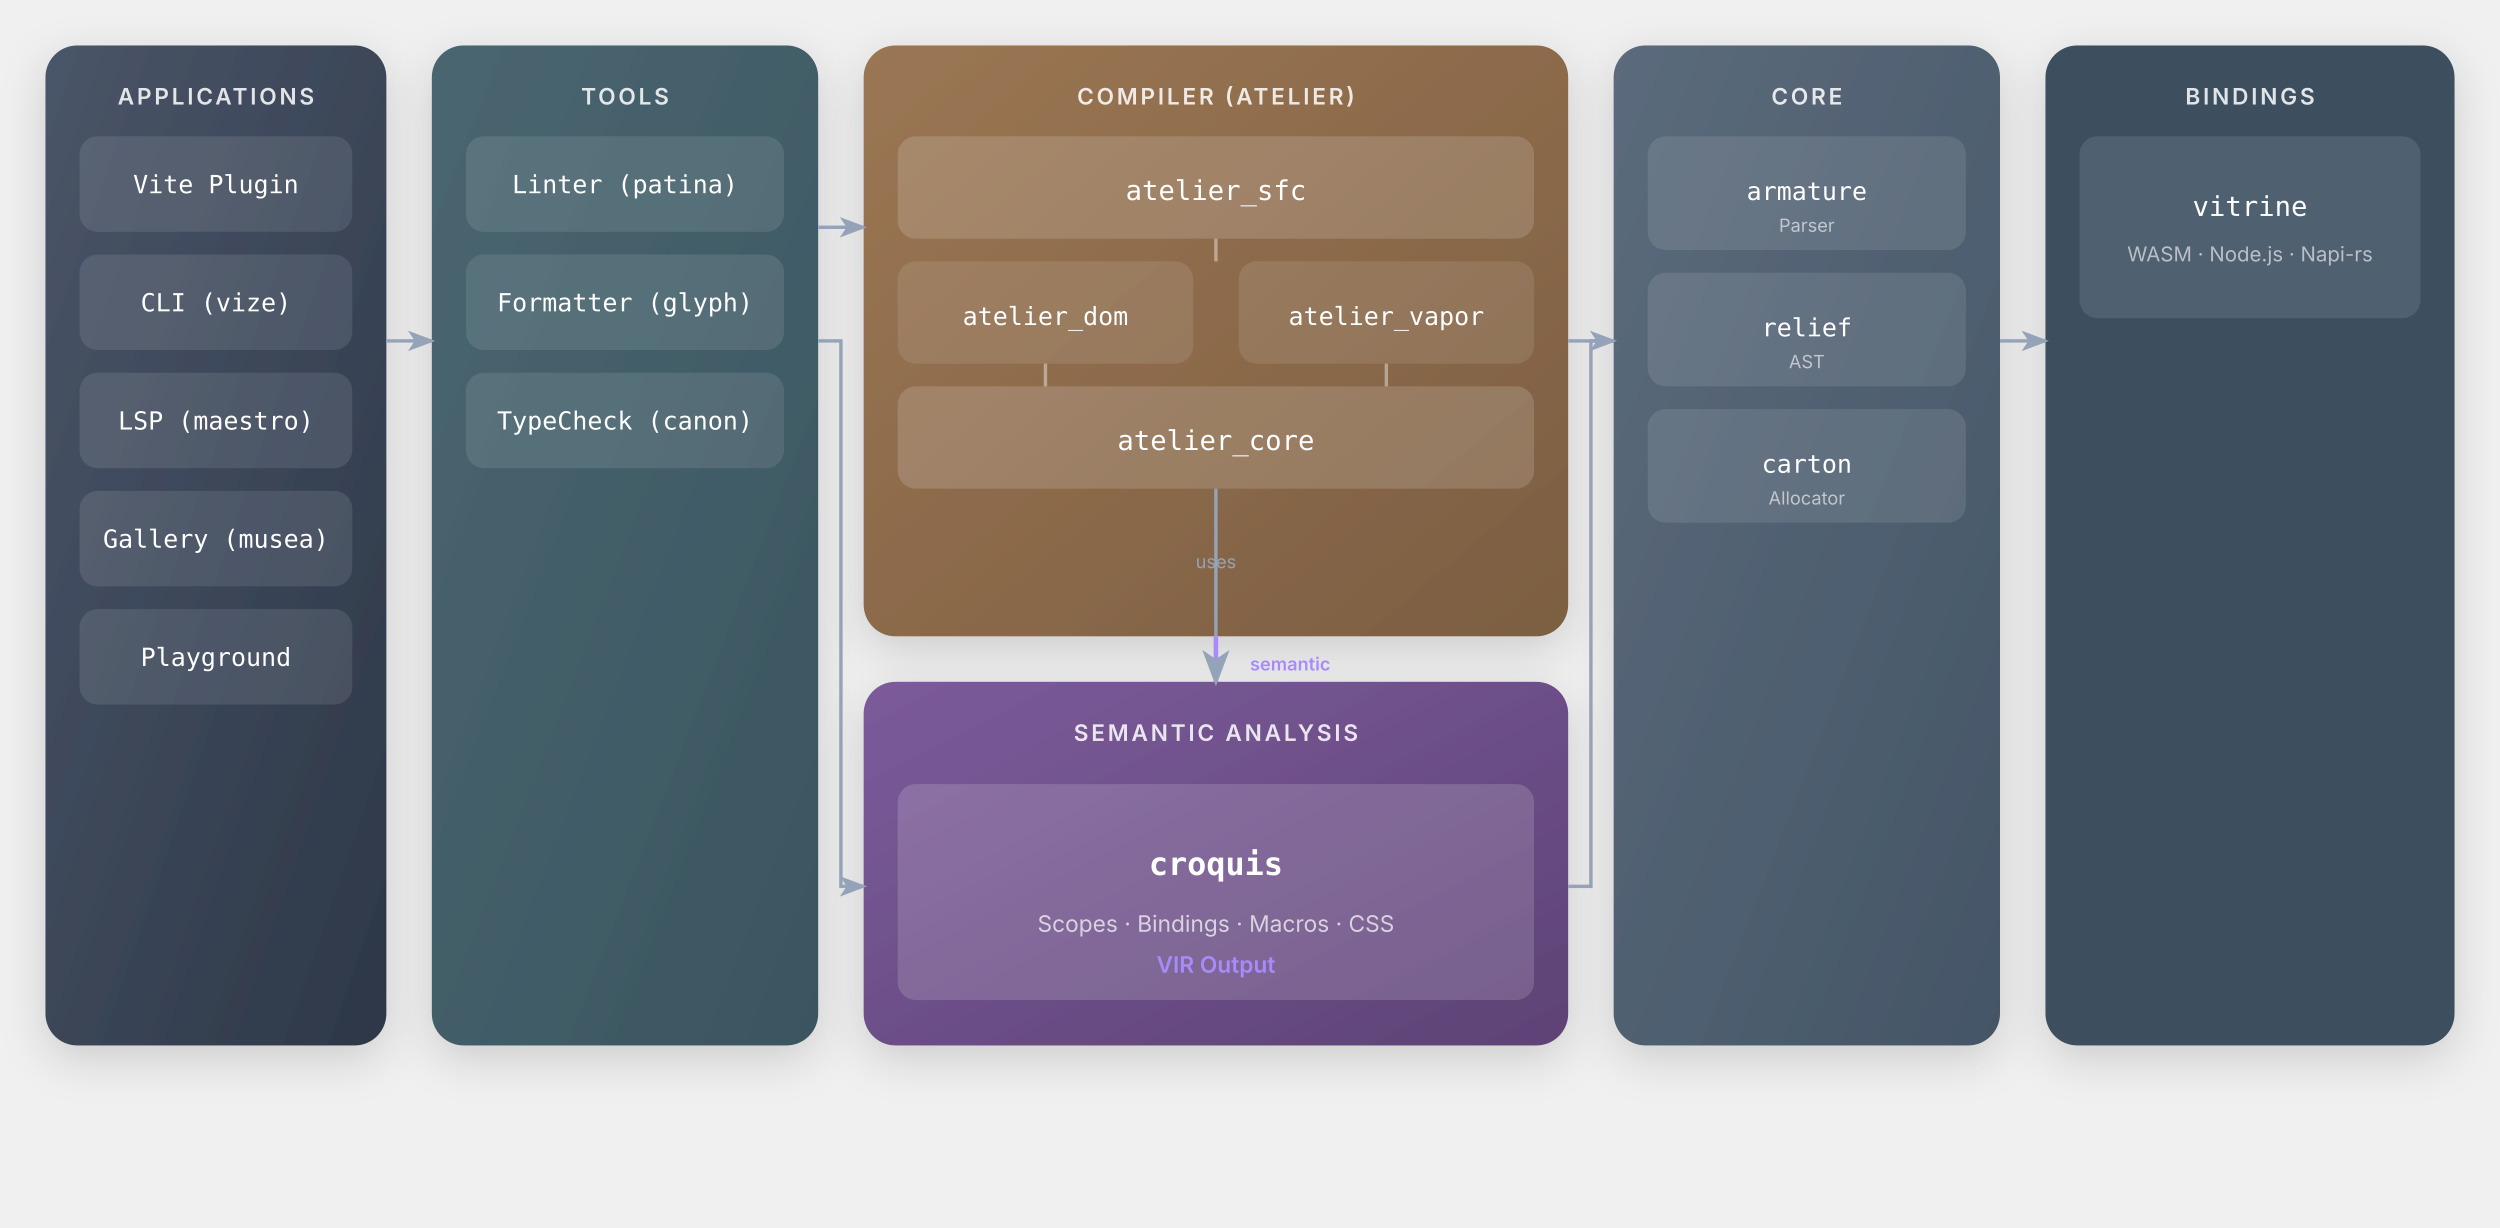
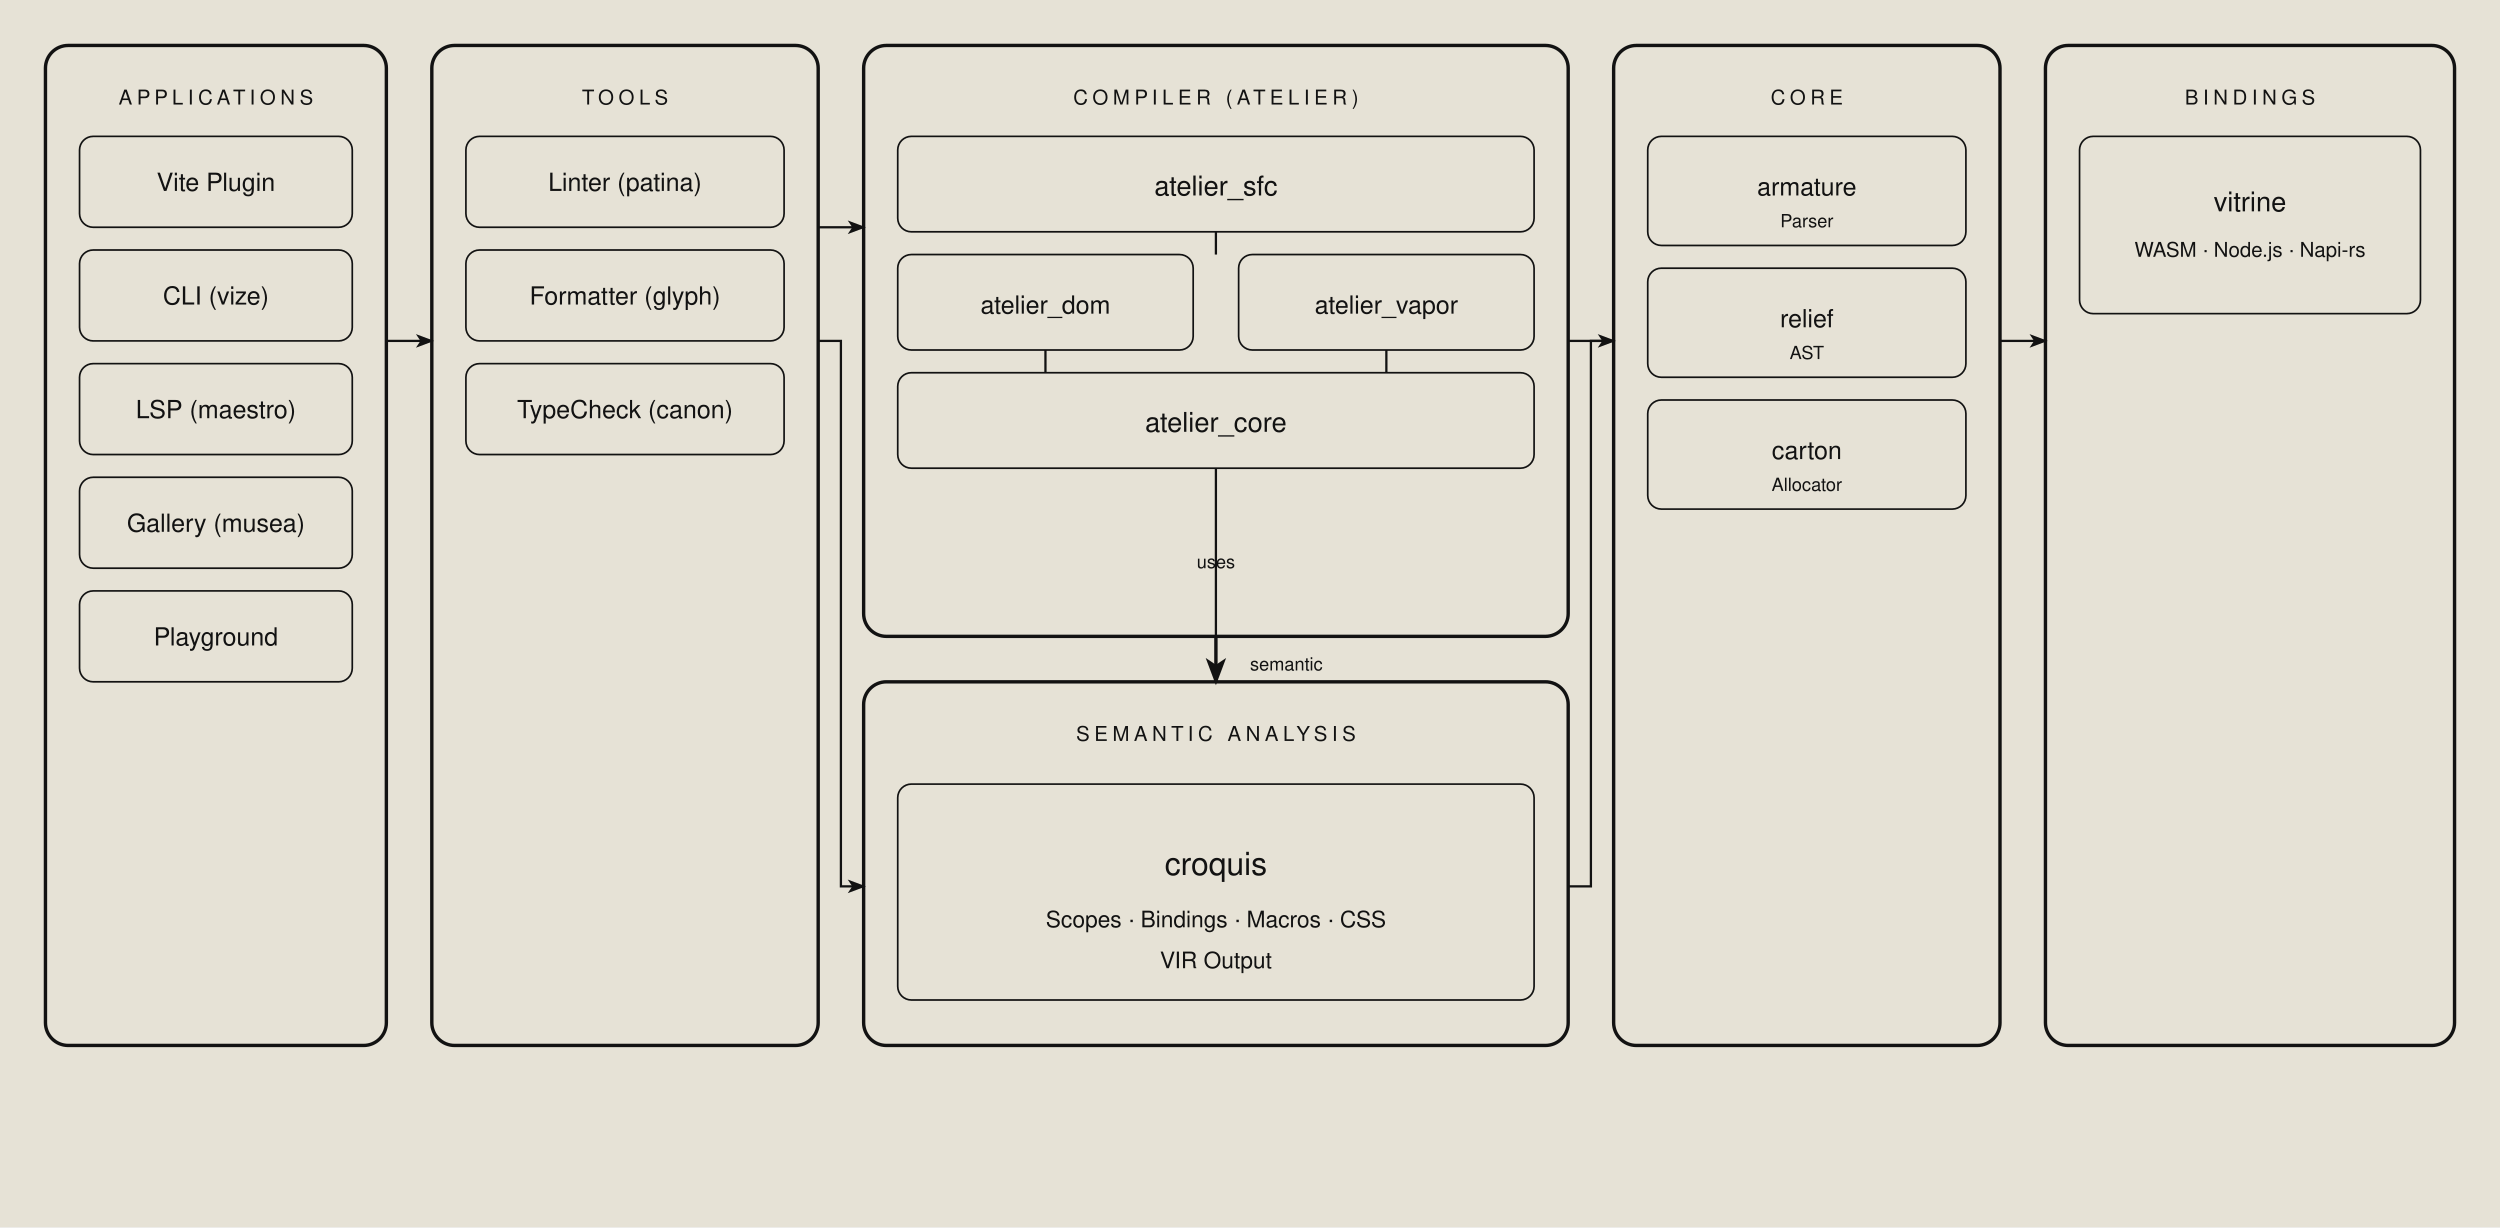
<svg xmlns="http://www.w3.org/2000/svg" width="1100" height="540" viewBox="0 0 1100 540" fill="none">
  <defs>
-     <linearGradient id="app-grad" x1="0%" y1="0%" x2="100%" y2="100%">
-       <stop offset="0%" stop-color="#4a5568" />
-       <stop offset="100%" stop-color="#2d3748" />
-     </linearGradient>
-     <linearGradient id="tools-grad" x1="0%" y1="0%" x2="100%" y2="100%">
-       <stop offset="0%" stop-color="#4a6670" />
-       <stop offset="100%" stop-color="#3a5560" />
-     </linearGradient>
-     <linearGradient id="compiler-grad" x1="0%" y1="0%" x2="100%" y2="100%">
-       <stop offset="0%" stop-color="#9b7653" />
-       <stop offset="100%" stop-color="#7c5e42" />
-     </linearGradient>
-     <linearGradient id="core-grad" x1="0%" y1="0%" x2="100%" y2="100%">
-       <stop offset="0%" stop-color="#5b6b7c" />
-       <stop offset="100%" stop-color="#445566" />
-     </linearGradient>
-     <linearGradient id="semantic-grad" x1="0%" y1="0%" x2="100%" y2="100%">
-       <stop offset="0%" stop-color="#7c5b9b" />
-       <stop offset="100%" stop-color="#5d4275" />
-     </linearGradient>
-     <linearGradient id="metal-grad" x1="0%" y1="0%" x2="100%" y2="20%">
-       <stop offset="0%" stop-color="#E6E9F0" />
-       <stop offset="50%" stop-color="#7B8494" />
-       <stop offset="100%" stop-color="#A34828" />
-     </linearGradient>
-     <linearGradient id="metal-grad-dark" x1="0%" y1="0%" x2="100%" y2="30%">
-       <stop offset="0%" stop-color="#B8BDC9" />
-       <stop offset="60%" stop-color="#525A6B" />
-       <stop offset="100%" stop-color="#7D341B" />
-     </linearGradient>
-     <linearGradient id="speed-grad" x1="0%" y1="0%" x2="100%" y2="0%">
-       <stop offset="0%" stop-color="#A34828" stop-opacity="0.8" />
-       <stop offset="100%" stop-color="#E6E9F0" stop-opacity="0" />
-     </linearGradient>
-     <filter id="shadow" x="-15%" y="-20%" width="130%" height="150%">
-       <feDropShadow dx="0" dy="6" stdDeviation="10" flood-color="#000" flood-opacity="0.15" />
-     </filter>
    <marker id="arrow" markerWidth="8" markerHeight="6" refX="7" refY="3" orient="auto">
-       <path d="M0,0 L8,3 L0,6 L2,3 Z" fill="#94a3b8" />
+       <path d="M0,0 L8,3 L0,6 L2,3 Z" fill="#121212" />
    </marker>
  </defs>
-   <g filter="url(#shadow)">
-     <rect x="20" y="20" width="150" height="440" rx="14" fill="url(#app-grad)" />
-     <text x="95" y="46" text-anchor="middle" fill="rgba(255,255,255,0.85)" font-family="-apple-system, BlinkMacSystemFont, sans-serif" font-size="10" font-weight="600" letter-spacing="1.2">APPLICATIONS</text>
-     <rect x="35" y="60" width="120" height="42" rx="8" fill="rgba(255,255,255,0.1)" />
-     <text x="95" y="85" text-anchor="middle" fill="#fff" font-family="SF Mono, monospace" font-size="11" font-weight="500">Vite Plugin</text>
-     <rect x="35" y="112" width="120" height="42" rx="8" fill="rgba(255,255,255,0.1)" />
-     <text x="95" y="137" text-anchor="middle" fill="#fff" font-family="SF Mono, monospace" font-size="11" font-weight="500">CLI (vize)</text>
-     <rect x="35" y="164" width="120" height="42" rx="8" fill="rgba(255,255,255,0.1)" />
-     <text x="95" y="189" text-anchor="middle" fill="#fff" font-family="SF Mono, monospace" font-size="11" font-weight="500">LSP (maestro)</text>
-     <rect x="35" y="216" width="120" height="42" rx="8" fill="rgba(255,255,255,0.1)" />
-     <text x="95" y="241" text-anchor="middle" fill="#fff" font-family="SF Mono, monospace" font-size="11" font-weight="500">Gallery (musea)</text>
-     <rect x="35" y="268" width="120" height="42" rx="8" fill="rgba(255,255,255,0.1)" />
-     <text x="95" y="293" text-anchor="middle" fill="#fff" font-family="SF Mono, monospace" font-size="11" font-weight="500">Playground</text>
+   <rect width="1100" height="540" fill="#E6E2D6" />
+   <g>
+     <rect x="20" y="20" width="150" height="440" rx="10" fill="none" stroke="#121212" stroke-width="1.5" />
+     <text x="95" y="46" text-anchor="middle" fill="#121212" font-family="'Helvetica Neue', Helvetica, sans-serif" font-size="9" font-weight="500" letter-spacing="2">APPLICATIONS</text>
+     <rect x="35" y="60" width="120" height="40" rx="6" fill="none" stroke="#121212" stroke-width="0.75" />
+     <text x="95" y="84" text-anchor="middle" fill="#121212" font-family="'Helvetica Neue', Helvetica, monospace" font-size="11" font-weight="400">Vite Plugin</text>
+     <rect x="35" y="110" width="120" height="40" rx="6" fill="none" stroke="#121212" stroke-width="0.75" />
+     <text x="95" y="134" text-anchor="middle" fill="#121212" font-family="'Helvetica Neue', Helvetica, monospace" font-size="11" font-weight="400">CLI (vize)</text>
+     <rect x="35" y="160" width="120" height="40" rx="6" fill="none" stroke="#121212" stroke-width="0.75" />
+     <text x="95" y="184" text-anchor="middle" fill="#121212" font-family="'Helvetica Neue', Helvetica, monospace" font-size="11" font-weight="400">LSP (maestro)</text>
+     <rect x="35" y="210" width="120" height="40" rx="6" fill="none" stroke="#121212" stroke-width="0.75" />
+     <text x="95" y="234" text-anchor="middle" fill="#121212" font-family="'Helvetica Neue', Helvetica, monospace" font-size="11" font-weight="400">Gallery (musea)</text>
+     <rect x="35" y="260" width="120" height="40" rx="6" fill="none" stroke="#121212" stroke-width="0.75" />
+     <text x="95" y="284" text-anchor="middle" fill="#121212" font-family="'Helvetica Neue', Helvetica, monospace" font-size="11" font-weight="400">Playground</text>
  </g>
-   <g filter="url(#shadow)">
-     <rect x="190" y="20" width="170" height="440" rx="14" fill="url(#tools-grad)" />
-     <text x="275" y="46" text-anchor="middle" fill="rgba(255,255,255,0.85)" font-family="-apple-system, BlinkMacSystemFont, sans-serif" font-size="10" font-weight="600" letter-spacing="1.2">TOOLS</text>
-     <rect x="205" y="60" width="140" height="42" rx="8" fill="rgba(255,255,255,0.1)" />
-     <text x="275" y="85" text-anchor="middle" fill="#fff" font-family="SF Mono, monospace" font-size="11" font-weight="500">Linter (patina)</text>
-     <rect x="205" y="112" width="140" height="42" rx="8" fill="rgba(255,255,255,0.1)" />
-     <text x="275" y="137" text-anchor="middle" fill="#fff" font-family="SF Mono, monospace" font-size="11" font-weight="500">Formatter (glyph)</text>
-     <rect x="205" y="164" width="140" height="42" rx="8" fill="rgba(255,255,255,0.1)" />
-     <text x="275" y="189" text-anchor="middle" fill="#fff" font-family="SF Mono, monospace" font-size="11" font-weight="500">TypeCheck (canon)</text>
+   <g>
+     <rect x="190" y="20" width="170" height="440" rx="10" fill="none" stroke="#121212" stroke-width="1.5" />
+     <text x="275" y="46" text-anchor="middle" fill="#121212" font-family="'Helvetica Neue', Helvetica, sans-serif" font-size="9" font-weight="500" letter-spacing="2">TOOLS</text>
+     <rect x="205" y="60" width="140" height="40" rx="6" fill="none" stroke="#121212" stroke-width="0.75" />
+     <text x="275" y="84" text-anchor="middle" fill="#121212" font-family="'Helvetica Neue', Helvetica, monospace" font-size="11" font-weight="400">Linter (patina)</text>
+     <rect x="205" y="110" width="140" height="40" rx="6" fill="none" stroke="#121212" stroke-width="0.75" />
+     <text x="275" y="134" text-anchor="middle" fill="#121212" font-family="'Helvetica Neue', Helvetica, monospace" font-size="11" font-weight="400">Formatter (glyph)</text>
+     <rect x="205" y="160" width="140" height="40" rx="6" fill="none" stroke="#121212" stroke-width="0.75" />
+     <text x="275" y="184" text-anchor="middle" fill="#121212" font-family="'Helvetica Neue', Helvetica, monospace" font-size="11" font-weight="400">TypeCheck (canon)</text>
  </g>
-   <g filter="url(#shadow)">
-     <rect x="380" y="20" width="310" height="260" rx="14" fill="url(#compiler-grad)" />
-     <text x="535" y="46" text-anchor="middle" fill="rgba(255,255,255,0.85)" font-family="-apple-system, BlinkMacSystemFont, sans-serif" font-size="10" font-weight="600" letter-spacing="1.2">COMPILER (ATELIER)</text>
-     <rect x="395" y="60" width="280" height="45" rx="8" fill="rgba(255,255,255,0.15)" />
-     <text x="535" y="88" text-anchor="middle" fill="#fff" font-family="SF Mono, monospace" font-size="12" font-weight="500">atelier_sfc</text>
-     <rect x="395" y="115" width="130" height="45" rx="8" fill="rgba(255,255,255,0.1)" />
-     <text x="460" y="143" text-anchor="middle" fill="#fff" font-family="SF Mono, monospace" font-size="11" font-weight="500">atelier_dom</text>
-     <rect x="545" y="115" width="130" height="45" rx="8" fill="rgba(255,255,255,0.1)" />
-     <text x="610" y="143" text-anchor="middle" fill="#fff" font-family="SF Mono, monospace" font-size="11" font-weight="500">atelier_vapor</text>
-     <rect x="395" y="170" width="280" height="45" rx="8" fill="rgba(255,255,255,0.15)" />
-     <text x="535" y="198" text-anchor="middle" fill="#fff" font-family="SF Mono, monospace" font-size="12" font-weight="500">atelier_core</text>
-     <path d="M535 105 L535 115" stroke="rgba(255,255,255,0.4)" stroke-width="1.5" />
-     <path d="M460 160 L460 170" stroke="rgba(255,255,255,0.4)" stroke-width="1.5" />
-     <path d="M610 160 L610 170" stroke="rgba(255,255,255,0.4)" stroke-width="1.5" />
+   <g>
+     <rect x="380" y="20" width="310" height="260" rx="10" fill="none" stroke="#121212" stroke-width="1.5" />
+     <text x="535" y="46" text-anchor="middle" fill="#121212" font-family="'Helvetica Neue', Helvetica, sans-serif" font-size="9" font-weight="500" letter-spacing="2">COMPILER (ATELIER)</text>
+     <rect x="395" y="60" width="280" height="42" rx="6" fill="none" stroke="#121212" stroke-width="0.75" />
+     <text x="535" y="86" text-anchor="middle" fill="#121212" font-family="'Helvetica Neue', Helvetica, monospace" font-size="12" font-weight="400">atelier_sfc</text>
+     <rect x="395" y="112" width="130" height="42" rx="6" fill="none" stroke="#121212" stroke-width="0.75" />
+     <text x="460" y="138" text-anchor="middle" fill="#121212" font-family="'Helvetica Neue', Helvetica, monospace" font-size="11" font-weight="400">atelier_dom</text>
+     <rect x="545" y="112" width="130" height="42" rx="6" fill="none" stroke="#121212" stroke-width="0.75" />
+     <text x="610" y="138" text-anchor="middle" fill="#121212" font-family="'Helvetica Neue', Helvetica, monospace" font-size="11" font-weight="400">atelier_vapor</text>
+     <rect x="395" y="164" width="280" height="42" rx="6" fill="none" stroke="#121212" stroke-width="0.75" />
+     <text x="535" y="190" text-anchor="middle" fill="#121212" font-family="'Helvetica Neue', Helvetica, monospace" font-size="12" font-weight="400">atelier_core</text>
+     <path d="M535 102 L535 112" stroke="#121212" stroke-width="1" />
+     <path d="M460 154 L460 164" stroke="#121212" stroke-width="1" />
+     <path d="M610 154 L610 164" stroke="#121212" stroke-width="1" />
  </g>
-   <g filter="url(#shadow)">
-     <rect x="380" y="300" width="310" height="160" rx="14" fill="url(#semantic-grad)" />
-     <text x="535" y="326" text-anchor="middle" fill="rgba(255,255,255,0.85)" font-family="-apple-system, BlinkMacSystemFont, sans-serif" font-size="10" font-weight="600" letter-spacing="1.2">SEMANTIC ANALYSIS</text>
-     <rect x="395" y="345" width="280" height="95" rx="8" fill="rgba(255,255,255,0.15)" />
-     <text x="535" y="385" text-anchor="middle" fill="#fff" font-family="SF Mono, monospace" font-size="14" font-weight="600">croquis</text>
-     <text x="535" y="410" text-anchor="middle" fill="rgba(255,255,255,0.7)" font-family="-apple-system, sans-serif" font-size="10">Scopes · Bindings · Macros · CSS</text>
-     <text x="535" y="428" text-anchor="middle" fill="#a78bfa" font-family="-apple-system, sans-serif" font-size="10" font-weight="600">VIR Output</text>
+   <g>
+     <rect x="380" y="300" width="310" height="160" rx="10" fill="none" stroke="#121212" stroke-width="1.5" />
+     <text x="535" y="326" text-anchor="middle" fill="#121212" font-family="'Helvetica Neue', Helvetica, sans-serif" font-size="9" font-weight="500" letter-spacing="2">SEMANTIC ANALYSIS</text>
+     <rect x="395" y="345" width="280" height="95" rx="6" fill="none" stroke="#121212" stroke-width="0.75" />
+     <text x="535" y="385" text-anchor="middle" fill="#121212" font-family="'Helvetica Neue', Helvetica, monospace" font-size="14" font-weight="500">croquis</text>
+     <text x="535" y="408" text-anchor="middle" fill="#121212" font-family="'Helvetica Neue', Helvetica, sans-serif" font-size="10">Scopes · Bindings · Macros · CSS</text>
+     <text x="535" y="426" text-anchor="middle" fill="#121212" font-family="'Helvetica Neue', Helvetica, sans-serif" font-size="10" font-weight="500">VIR Output</text>
  </g>
-   <g filter="url(#shadow)">
-     <rect x="710" y="20" width="170" height="440" rx="14" fill="url(#core-grad)" />
-     <text x="795" y="46" text-anchor="middle" fill="rgba(255,255,255,0.85)" font-family="-apple-system, BlinkMacSystemFont, sans-serif" font-size="10" font-weight="600" letter-spacing="1.2">CORE</text>
-     <rect x="725" y="60" width="140" height="50" rx="8" fill="rgba(255,255,255,0.1)" />
-     <text x="795" y="88" text-anchor="middle" fill="#fff" font-family="SF Mono, monospace" font-size="11" font-weight="500">armature</text>
-     <text x="795" y="102" text-anchor="middle" fill="rgba(255,255,255,0.6)" font-family="-apple-system, sans-serif" font-size="8">Parser</text>
-     <rect x="725" y="120" width="140" height="50" rx="8" fill="rgba(255,255,255,0.1)" />
-     <text x="795" y="148" text-anchor="middle" fill="#fff" font-family="SF Mono, monospace" font-size="11" font-weight="500">relief</text>
-     <text x="795" y="162" text-anchor="middle" fill="rgba(255,255,255,0.6)" font-family="-apple-system, sans-serif" font-size="8">AST</text>
-     <rect x="725" y="180" width="140" height="50" rx="8" fill="rgba(255,255,255,0.1)" />
-     <text x="795" y="208" text-anchor="middle" fill="#fff" font-family="SF Mono, monospace" font-size="11" font-weight="500">carton</text>
-     <text x="795" y="222" text-anchor="middle" fill="rgba(255,255,255,0.6)" font-family="-apple-system, sans-serif" font-size="8">Allocator</text>
+   <g>
+     <rect x="710" y="20" width="170" height="440" rx="10" fill="none" stroke="#121212" stroke-width="1.5" />
+     <text x="795" y="46" text-anchor="middle" fill="#121212" font-family="'Helvetica Neue', Helvetica, sans-serif" font-size="9" font-weight="500" letter-spacing="2">CORE</text>
+     <rect x="725" y="60" width="140" height="48" rx="6" fill="none" stroke="#121212" stroke-width="0.75" />
+     <text x="795" y="86" text-anchor="middle" fill="#121212" font-family="'Helvetica Neue', Helvetica, monospace" font-size="11" font-weight="400">armature</text>
+     <text x="795" y="100" text-anchor="middle" fill="#121212" font-family="'Helvetica Neue', Helvetica, sans-serif" font-size="8">Parser</text>
+     <rect x="725" y="118" width="140" height="48" rx="6" fill="none" stroke="#121212" stroke-width="0.75" />
+     <text x="795" y="144" text-anchor="middle" fill="#121212" font-family="'Helvetica Neue', Helvetica, monospace" font-size="11" font-weight="400">relief</text>
+     <text x="795" y="158" text-anchor="middle" fill="#121212" font-family="'Helvetica Neue', Helvetica, sans-serif" font-size="8">AST</text>
+     <rect x="725" y="176" width="140" height="48" rx="6" fill="none" stroke="#121212" stroke-width="0.75" />
+     <text x="795" y="202" text-anchor="middle" fill="#121212" font-family="'Helvetica Neue', Helvetica, monospace" font-size="11" font-weight="400">carton</text>
+     <text x="795" y="216" text-anchor="middle" fill="#121212" font-family="'Helvetica Neue', Helvetica, sans-serif" font-size="8">Allocator</text>
  </g>
-   <g filter="url(#shadow)">
-     <rect x="900" y="20" width="180" height="440" rx="14" fill="#3d4f5f" />
-     <text x="990" y="46" text-anchor="middle" fill="rgba(255,255,255,0.85)" font-family="-apple-system, BlinkMacSystemFont, sans-serif" font-size="10" font-weight="600" letter-spacing="1.2">BINDINGS</text>
-     <rect x="915" y="60" width="150" height="80" rx="8" fill="rgba(255,255,255,0.1)" />
-     <text x="990" y="95" text-anchor="middle" fill="#fff" font-family="SF Mono, monospace" font-size="12" font-weight="500">vitrine</text>
-     <text x="990" y="115" text-anchor="middle" fill="rgba(255,255,255,0.6)" font-family="-apple-system, sans-serif" font-size="9">WASM · Node.js · Napi-rs</text>
+   <g>
+     <rect x="900" y="20" width="180" height="440" rx="10" fill="none" stroke="#121212" stroke-width="1.5" />
+     <text x="990" y="46" text-anchor="middle" fill="#121212" font-family="'Helvetica Neue', Helvetica, sans-serif" font-size="9" font-weight="500" letter-spacing="2">BINDINGS</text>
+     <rect x="915" y="60" width="150" height="78" rx="6" fill="none" stroke="#121212" stroke-width="0.75" />
+     <text x="990" y="93" text-anchor="middle" fill="#121212" font-family="'Helvetica Neue', Helvetica, monospace" font-size="12" font-weight="400">vitrine</text>
+     <text x="990" y="113" text-anchor="middle" fill="#121212" font-family="'Helvetica Neue', Helvetica, sans-serif" font-size="9">WASM · Node.js · Napi-rs</text>
  </g>
-   <path d="M170 150 L190 150" stroke="#94a3b8" stroke-width="1.5" marker-end="url(#arrow)" />
-   <path d="M360 100 L380 100" stroke="#94a3b8" stroke-width="1.5" marker-end="url(#arrow)" />
-   <path d="M360 150 L370 150 L370 390 L380 390" stroke="#94a3b8" stroke-width="1.5" marker-end="url(#arrow)" />
-   <path d="M690 150 L710 150" stroke="#94a3b8" stroke-width="1.5" marker-end="url(#arrow)" />
-   <path d="M690 390 L700 390 L700 150 L710 150" stroke="#94a3b8" stroke-width="1.5" />
-   <path d="M880 150 L900 150" stroke="#94a3b8" stroke-width="1.5" marker-end="url(#arrow)" />
-   <path d="M535 280 L535 300" stroke="#a78bfa" stroke-width="2" marker-end="url(#arrow)" />
-   <path d="M535 215 L535 280" stroke="#94a3b8" stroke-width="1.5" />
-   <text x="535" y="250" text-anchor="middle" fill="#94a3b8" font-family="-apple-system, sans-serif" font-size="8">uses</text>
-   <text x="550" y="295" text-anchor="start" fill="#a78bfa" font-family="-apple-system, sans-serif" font-size="8" font-weight="600">semantic</text>
+   <path d="M170 150 L190 150" stroke="#121212" stroke-width="1" marker-end="url(#arrow)" />
+   <path d="M360 100 L380 100" stroke="#121212" stroke-width="1" marker-end="url(#arrow)" />
+   <path d="M360 150 L370 150 L370 390 L380 390" stroke="#121212" stroke-width="1" marker-end="url(#arrow)" />
+   <path d="M690 150 L710 150" stroke="#121212" stroke-width="1" marker-end="url(#arrow)" />
+   <path d="M690 390 L700 390 L700 150 L710 150" stroke="#121212" stroke-width="1" />
+   <path d="M880 150 L900 150" stroke="#121212" stroke-width="1" marker-end="url(#arrow)" />
+   <path d="M535 280 L535 300" stroke="#121212" stroke-width="1.5" marker-end="url(#arrow)" />
+   <path d="M535 206 L535 280" stroke="#121212" stroke-width="1" />
+   <text x="535" y="250" text-anchor="middle" fill="#121212" font-family="'Helvetica Neue', Helvetica, sans-serif" font-size="8">uses</text>
+   <text x="550" y="295" text-anchor="start" fill="#121212" font-family="'Helvetica Neue', Helvetica, sans-serif" font-size="8" font-weight="500">semantic</text>
</svg>
